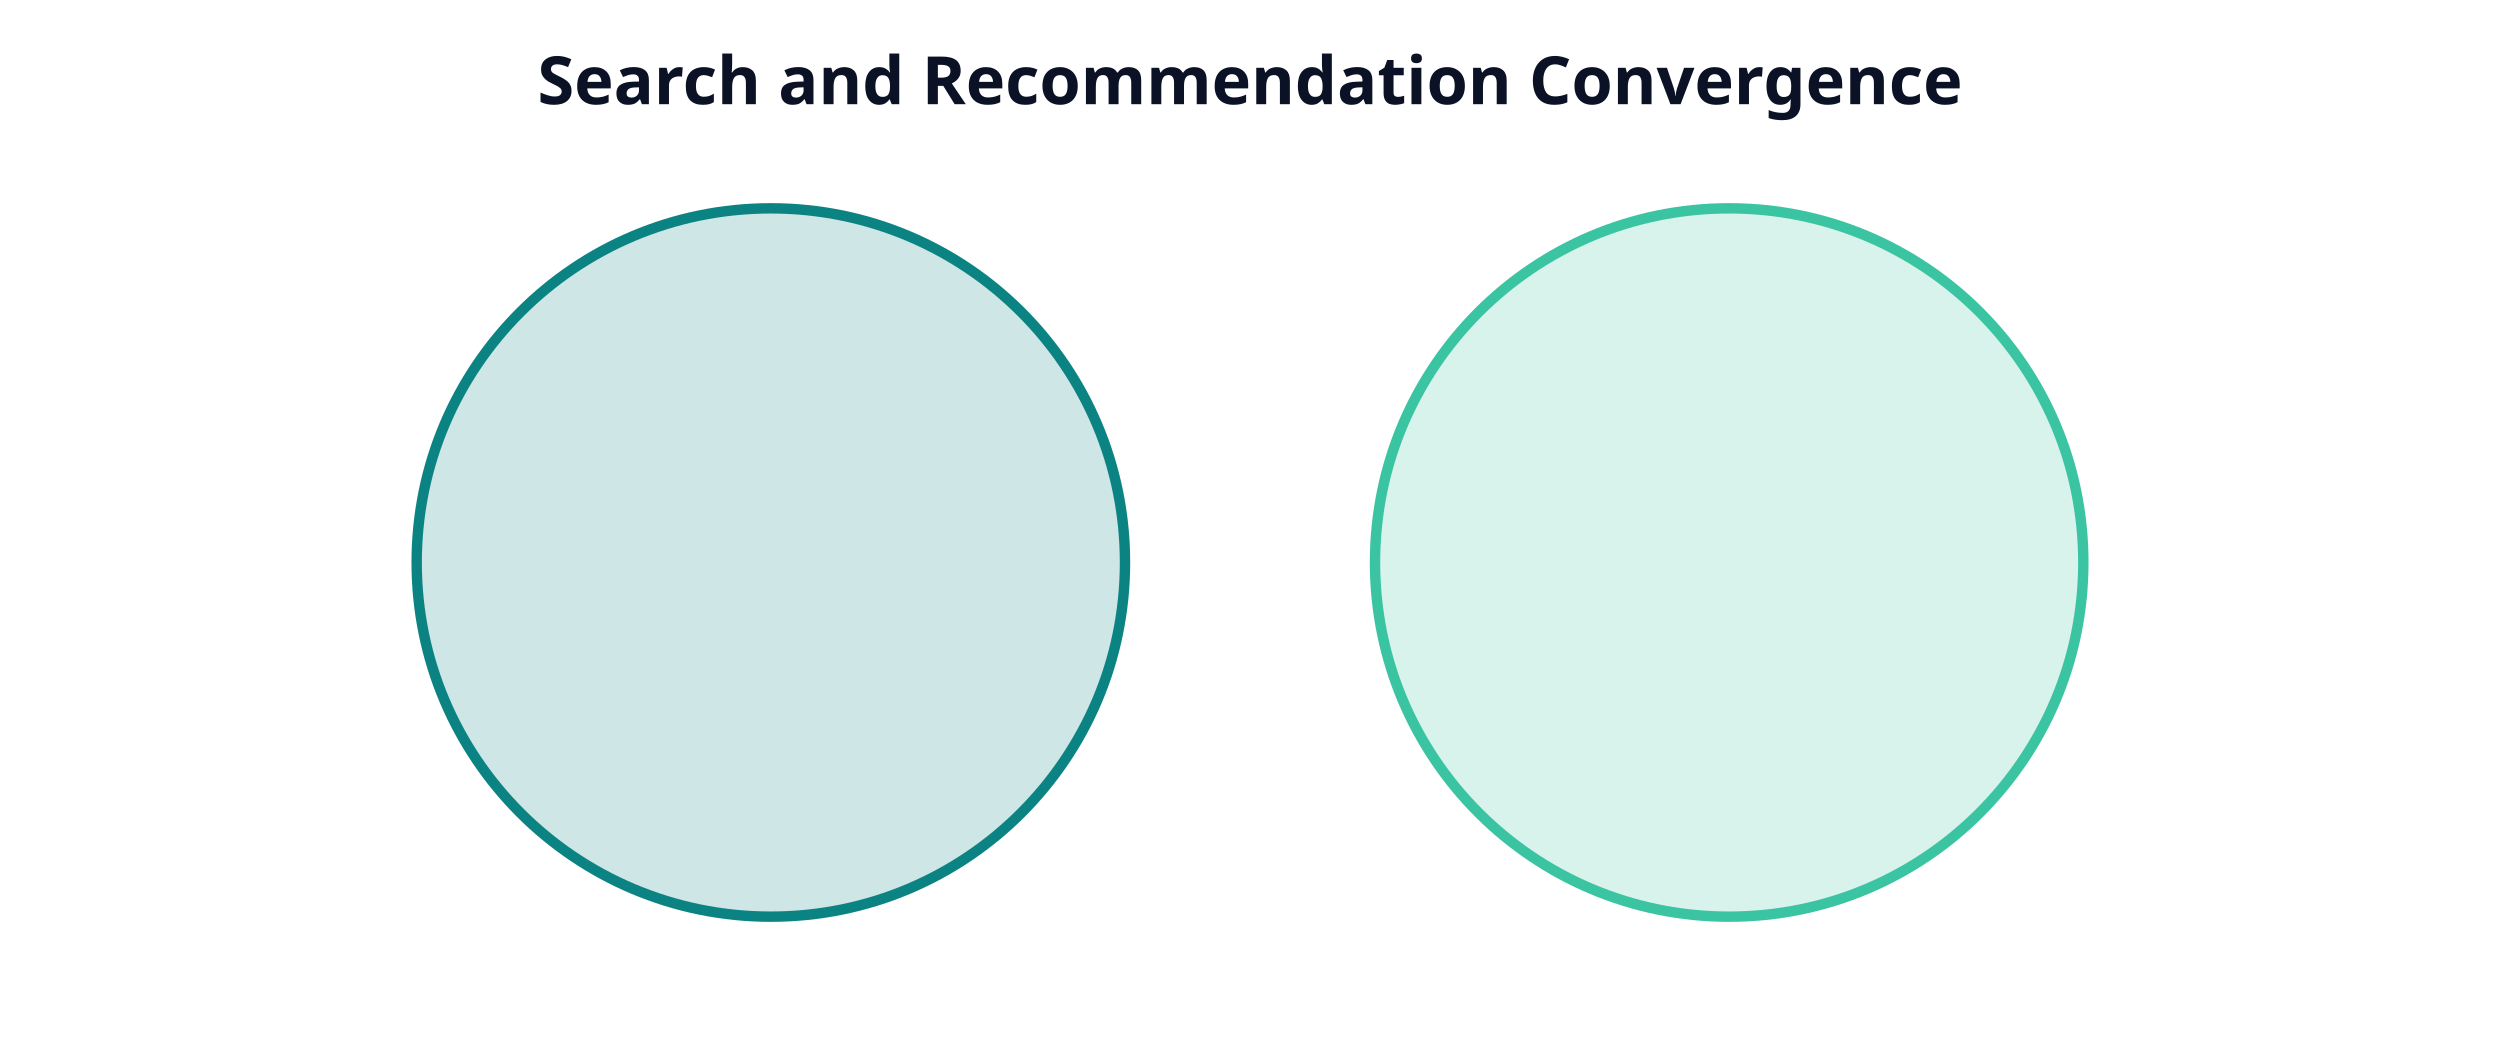
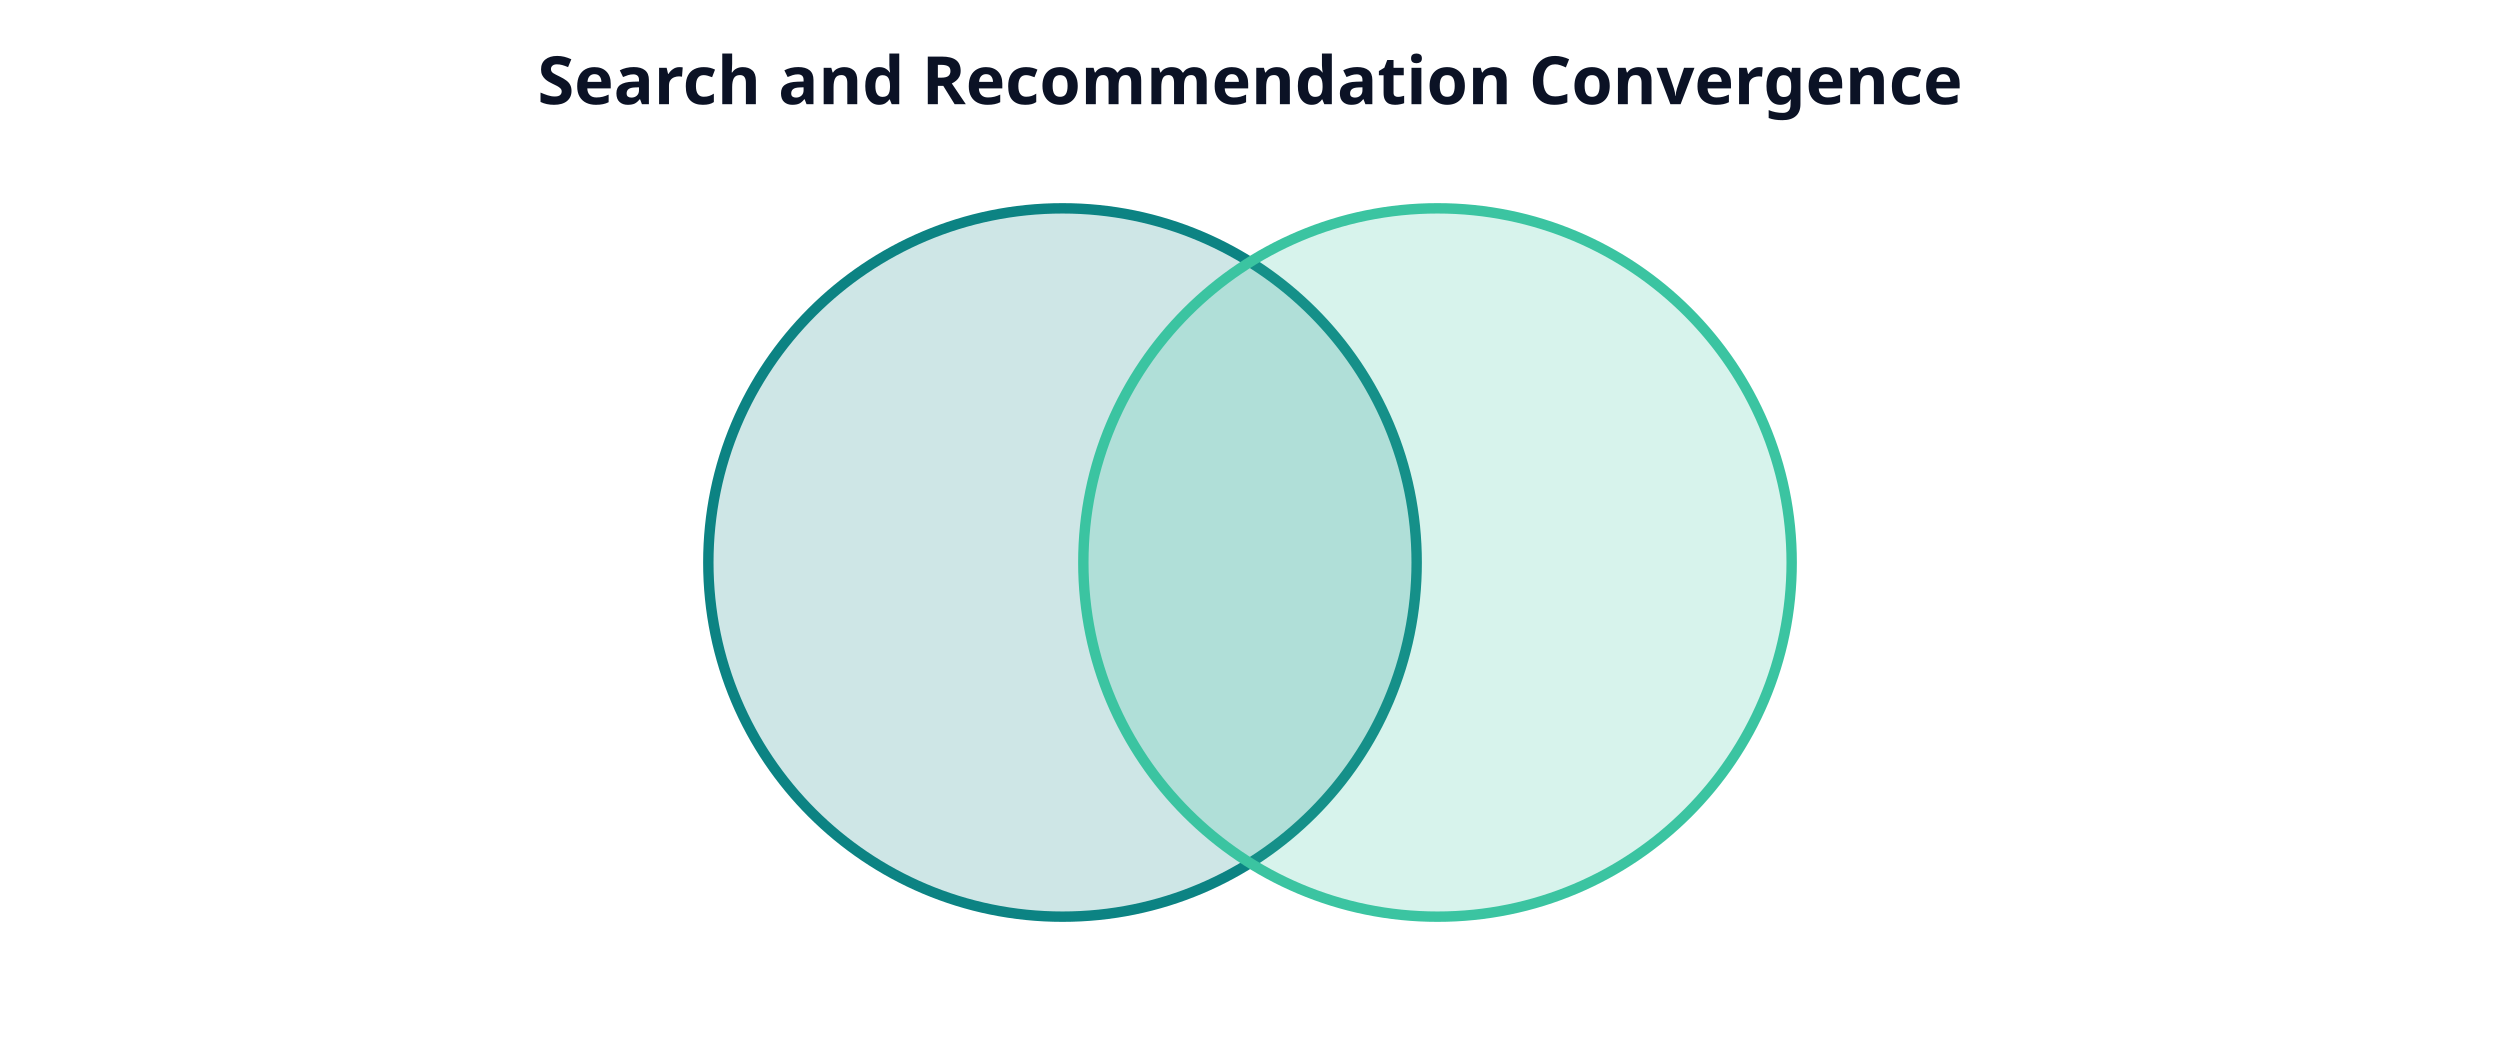
<svg xmlns="http://www.w3.org/2000/svg" viewBox="0 0 600 250" font-family="system-ui, sans-serif">
  <style>
-     @keyframes moveRight {
-       0% { transform: translateX(0); }
-       40% { transform: translateX(0); }
-       100% { transform: translateX(70px); }
-     }
-     @keyframes moveLeft {
-       0% { transform: translateX(0); }
-       40% { transform: translateX(0); }
-       100% { transform: translateX(-70px); }
+     @keyframes fadeIn {
+       from { opacity: 0; }
+       to { opacity: 1; }
    }
    @keyframes overlapAppear {
      0%, 60% { opacity: 0; }
      100% { opacity: 1; }
    }
    @keyframes labelFadeIn {
-       0%, 70% { opacity: 0; transform: translateY(5px); }
-       100% { opacity: 1; transform: translateY(0); }
+       0%, 70% { opacity: 0; }
+       100% { opacity: 1; }
    }
-     @keyframes fadeIn {
-       from { opacity: 0; }
-       to { opacity: 1; }
+     /* Search circle fades out as overlap appears */
+     @keyframes searchFade {
+       0% { opacity: 1; }
+       40% { opacity: 1; }
+       100% { opacity: 0.35; }
    }
-     .search-group { animation: moveRight 3s ease-in-out forwards; }
-     .recs-group { animation: moveLeft 3s ease-in-out forwards; }
+     /* Recs circle fades out as overlap appears */
+     @keyframes recsFade {
+       0% { opacity: 1; }
+       40% { opacity: 1; }
+       100% { opacity: 0.35; }
+     }
+ 
+     .search-circle { animation: searchFade 3s ease-in-out forwards; }
+     .recs-circle { animation: recsFade 3s ease-in-out forwards; }
    .overlap-content { opacity: 0; animation: overlapAppear 1.5s ease-out 2.5s forwards; }
    .merge-label { opacity: 0; animation: labelFadeIn 1s ease-out 3s forwards; }
    .sub-label { opacity: 0; animation: labelFadeIn 0.8s ease-out 3.5s forwards; }
    .initial-fade { opacity: 0; animation: fadeIn 0.6s ease-out 0.3s forwards; }
  </style>
  <text x="300" y="25" text-anchor="middle" font-size="16" font-weight="bold" fill="#0b1225">Search and Recommendation Convergence</text>
-   <g class="search-group">
-     <circle cx="185" cy="135" r="85" fill="#0c8383" fill-opacity="0.2" stroke="#0c8383" stroke-width="2.5" />
+   <g class="search-circle">
+     <circle cx="255" cy="135" r="85" fill="#0c8383" fill-opacity="0.2" stroke="#0c8383" stroke-width="2.5" />
    <g class="initial-fade">
-       <circle cx="165" cy="115" r="12" fill="none" stroke="#0c8383" stroke-width="2.5" />
-       <line x1="173" y1="123" x2="182" y2="132" stroke="#0c8383" stroke-width="2.5" stroke-linecap="round" />
-       <text x="165" y="150" text-anchor="middle" font-size="14" font-weight="bold" fill="#0c8383">Search</text>
-       <text x="165" y="166" text-anchor="middle" font-size="9" fill="#0b1225" opacity="0.6">Query-driven</text>
-       <text x="165" y="178" text-anchor="middle" font-size="9" fill="#0b1225" opacity="0.6">Explicit intent</text>
+       <circle cx="225" cy="115" r="12" fill="none" stroke="#0c8383" stroke-width="2.5" />
+       <line x1="233" y1="123" x2="242" y2="132" stroke="#0c8383" stroke-width="2.5" stroke-linecap="round" />
+       <text x="225" y="150" text-anchor="middle" font-size="14" font-weight="bold" fill="#0c8383">Search</text>
+       <text x="225" y="166" text-anchor="middle" font-size="9" fill="#0b1225" opacity="0.6">Query-driven</text>
+       <text x="225" y="178" text-anchor="middle" font-size="9" fill="#0b1225" opacity="0.6">Explicit intent</text>
    </g>
  </g>
-   <g class="recs-group">
-     <circle cx="415" cy="135" r="85" fill="#3bc4a1" fill-opacity="0.2" stroke="#3bc4a1" stroke-width="2.5" />
+   <g class="recs-circle">
+     <circle cx="345" cy="135" r="85" fill="#3bc4a1" fill-opacity="0.2" stroke="#3bc4a1" stroke-width="2.5" />
    <g class="initial-fade">
-       <circle cx="435" cy="108" r="8" fill="none" stroke="#3bc4a1" stroke-width="2" />
-       <path d="M420,132 Q427,120 435,120 Q443,120 450,132" fill="none" stroke="#3bc4a1" stroke-width="2" />
-       <text x="435" y="150" text-anchor="middle" font-size="14" font-weight="bold" fill="#3bc4a1">Recommendation</text>
-       <text x="435" y="166" text-anchor="middle" font-size="9" fill="#0b1225" opacity="0.6">User-driven</text>
-       <text x="435" y="178" text-anchor="middle" font-size="9" fill="#0b1225" opacity="0.6">Implicit signals</text>
+       <circle cx="375" cy="108" r="8" fill="none" stroke="#3bc4a1" stroke-width="2" />
+       <path d="M360,132 Q367,120 375,120 Q383,120 390,132" fill="none" stroke="#3bc4a1" stroke-width="2" />
+       <text x="375" y="150" text-anchor="middle" font-size="14" font-weight="bold" fill="#3bc4a1">Recommendation</text>
+       <text x="375" y="166" text-anchor="middle" font-size="9" fill="#0b1225" opacity="0.6">User-driven</text>
+       <text x="375" y="178" text-anchor="middle" font-size="9" fill="#0b1225" opacity="0.6">Implicit signals</text>
    </g>
  </g>
  <g class="overlap-content">
    <rect x="268" y="95" width="64" height="80" rx="6" fill="#0b1225" fill-opacity="0.08" />
  </g>
  <g class="merge-label">
    <text x="300" y="125" text-anchor="middle" font-size="11" font-weight="bold" fill="#0b1225">Unified</text>
    <text x="300" y="140" text-anchor="middle" font-size="11" font-weight="bold" fill="#0b1225">Retrieval</text>
  </g>
  <g class="sub-label">
    <text x="300" y="158" text-anchor="middle" font-size="8" fill="#0c8383" font-weight="600">Dense retrieval</text>
    <text x="300" y="170" text-anchor="middle" font-size="8" fill="#3bc4a1" font-weight="600">Sparse retrieval</text>
    <text x="300" y="230" text-anchor="middle" font-size="10" fill="#0b1225" opacity="0.5">Modern systems blend query understanding with personalization</text>
  </g>
</svg>
